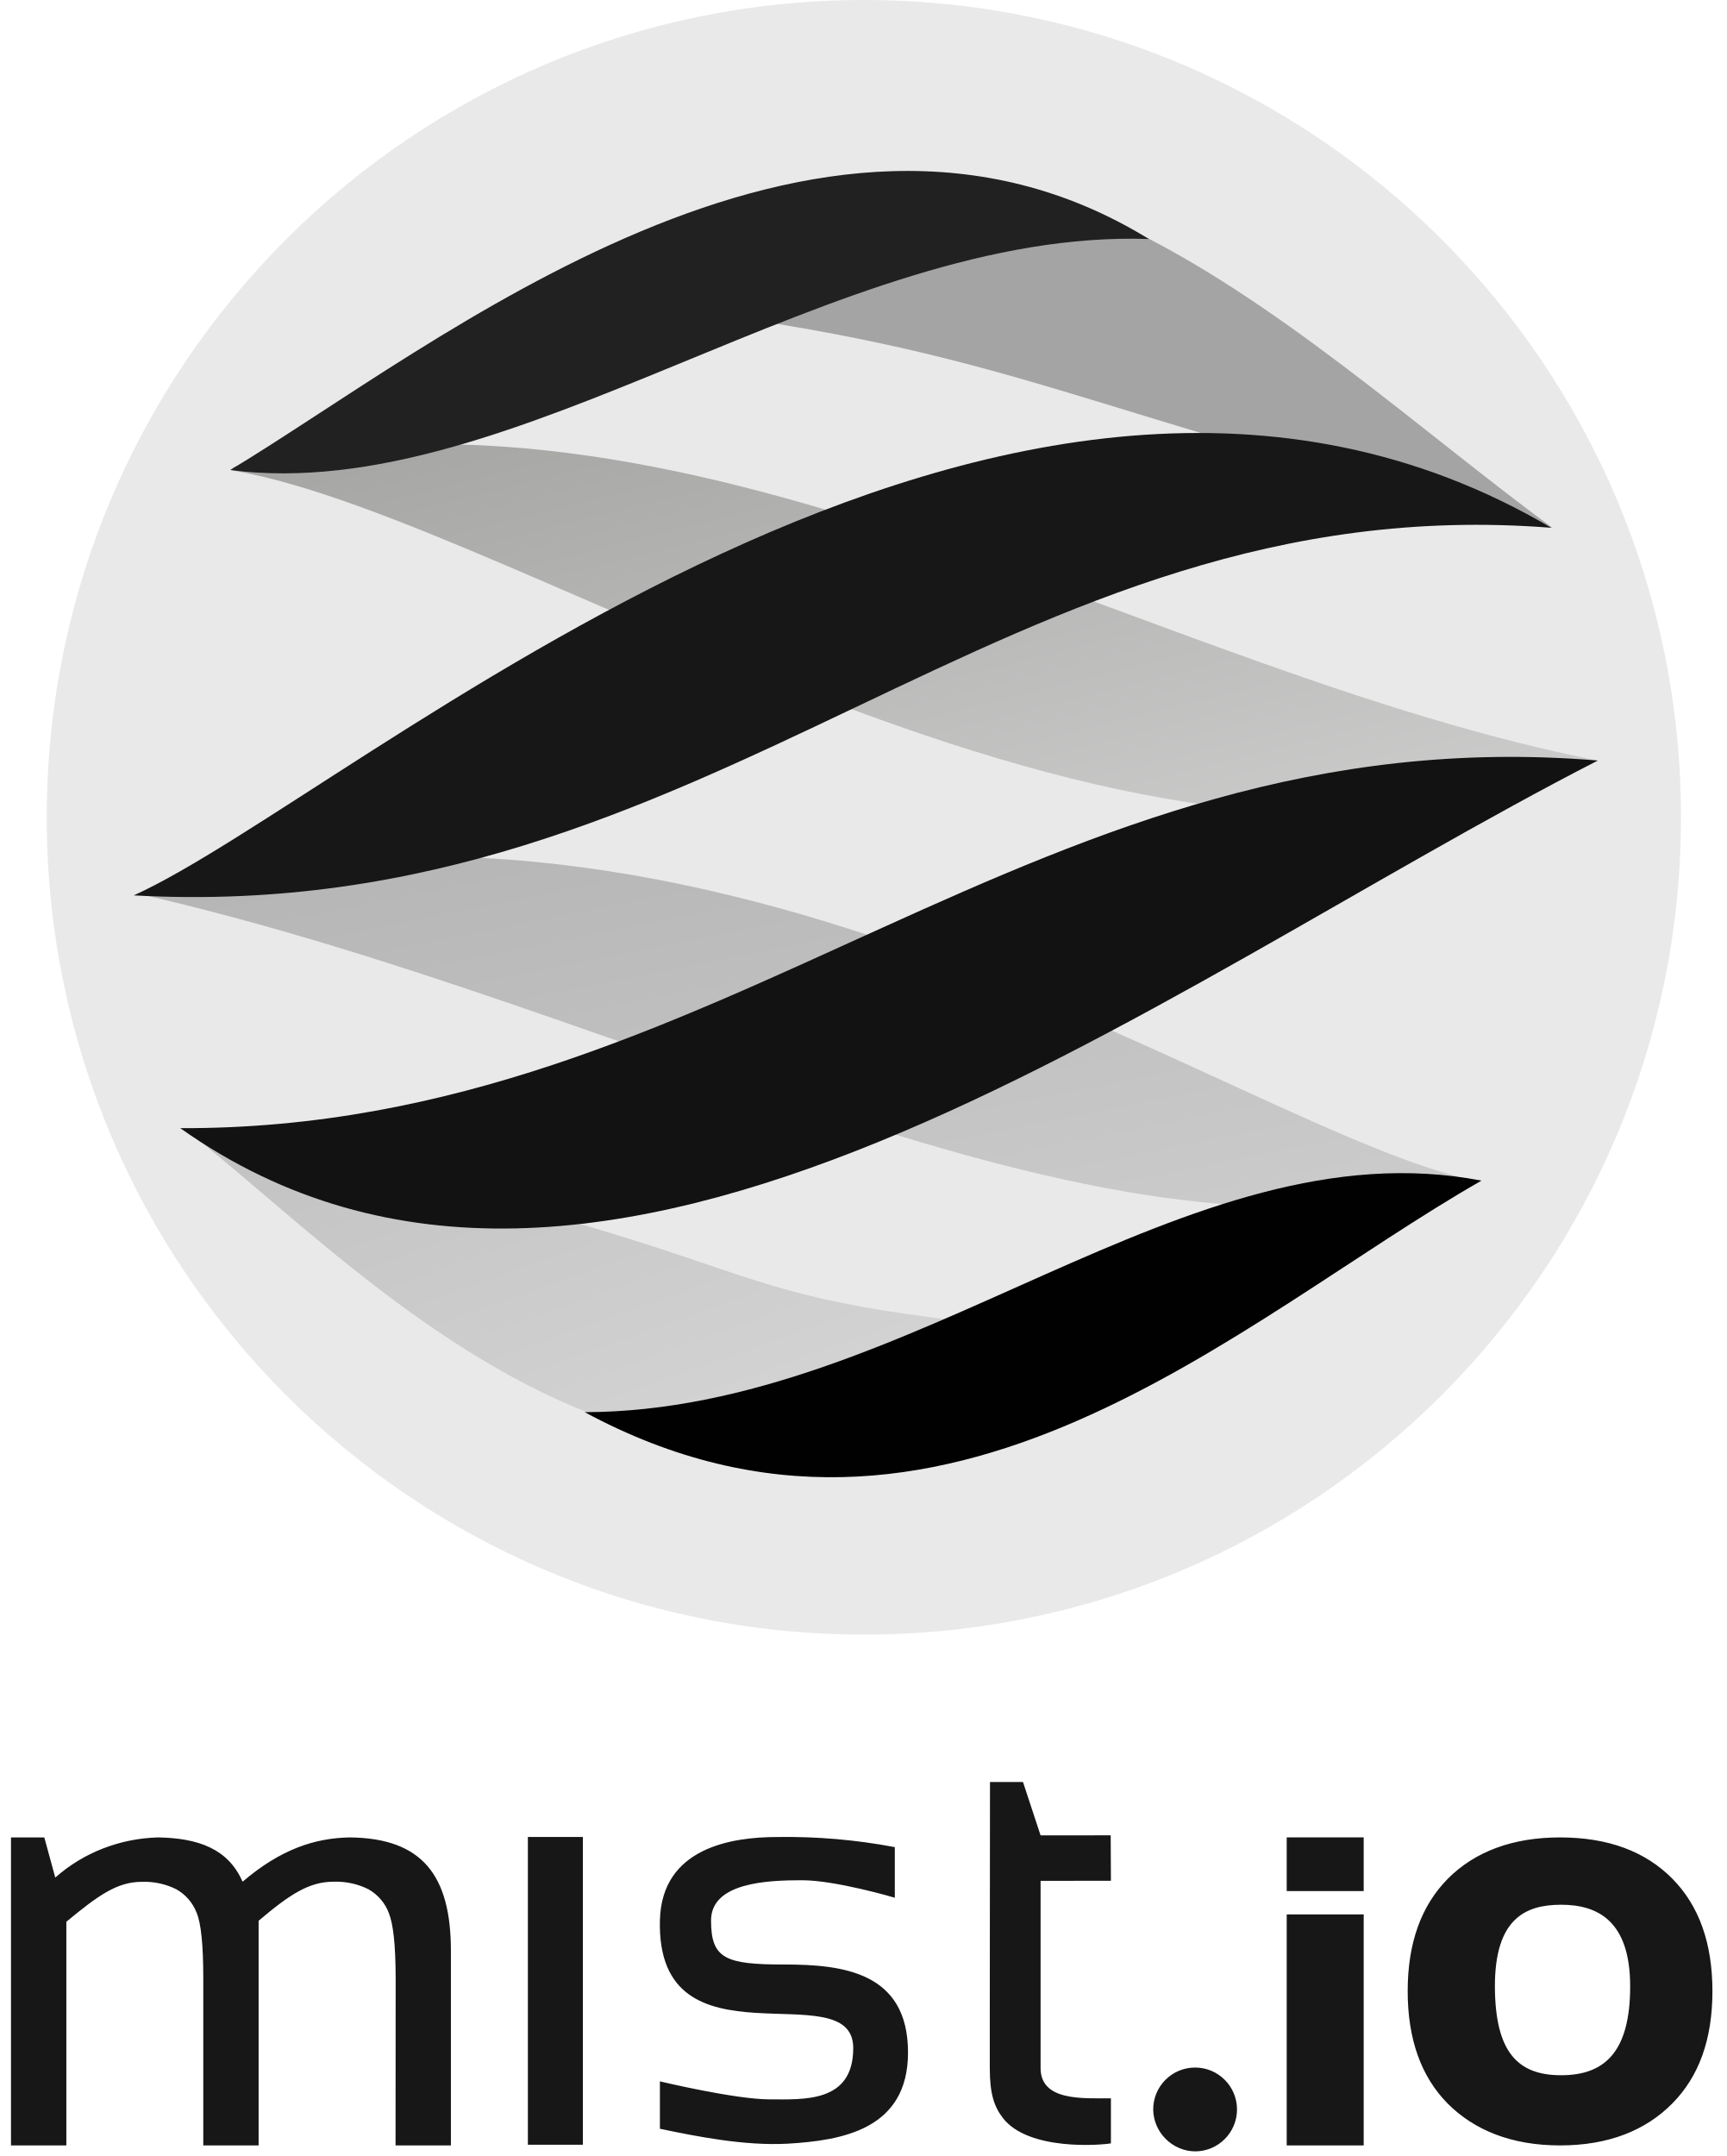
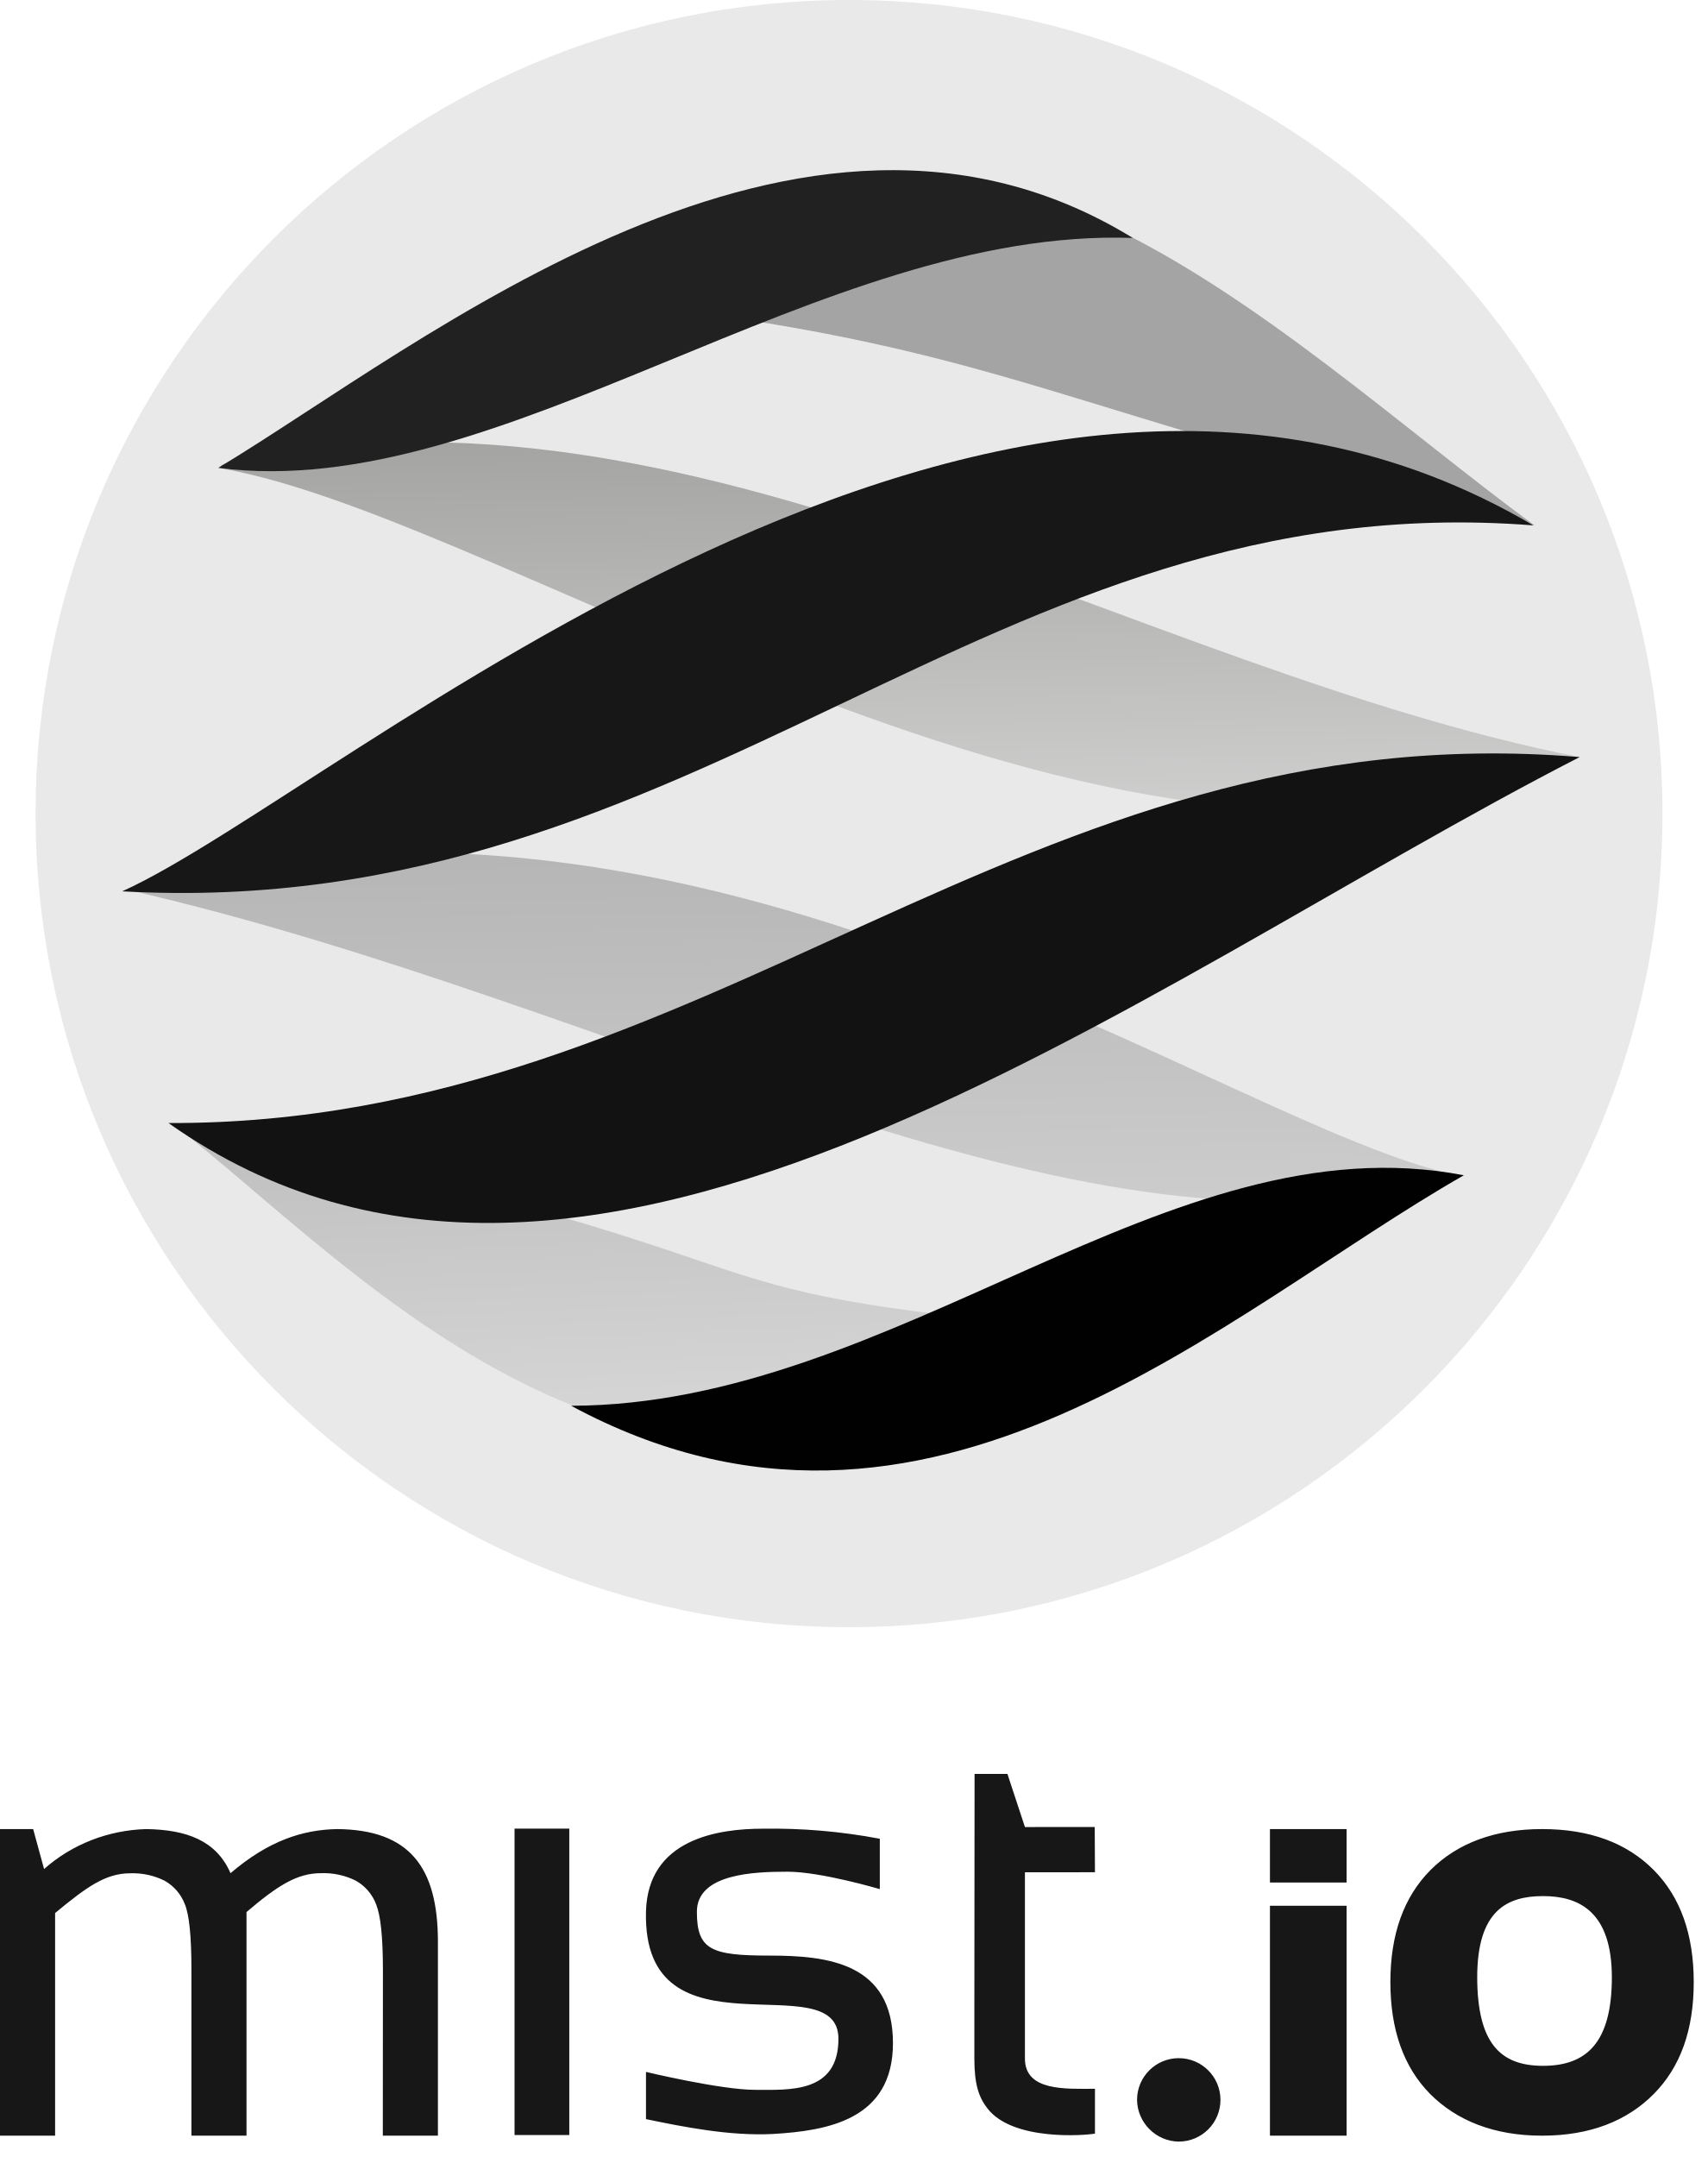
- <svg xmlns="http://www.w3.org/2000/svg" width="157px" height="196px" viewBox="0 0 157 196" version="1.1">
+ <svg xmlns="http://www.w3.org/2000/svg" width="76px" height="96px" viewBox="0 0 76 96" version="1.1">
  <defs>
-     <linearGradient x1="255.365%" y1="260.39%" x2="-5.289%" y2="5.931%" id="linearGradient-1">
+     <linearGradient x1="74.814%" y1="260.39%" x2="43.319%" y2="5.931%" id="linearGradient-1">
      <stop stop-color="#FFFFFF" offset="0%" />
      <stop stop-color="#C2C1C1" offset="100%" />
    </linearGradient>
-     <linearGradient x1="209.668%" y1="219.188%" x2="-0.816%" y2="-7.039%" id="linearGradient-2">
+     <linearGradient x1="61.722%" y1="219.188%" x2="46.269%" y2="-7.039%" id="linearGradient-2">
      <stop stop-color="#FFFFFF" offset="0%" />
      <stop stop-color="#A2A2A1" offset="100%" />
    </linearGradient>
-     <linearGradient x1="272.968%" y1="332.329%" x2="9.042%" y2="-12.334%" id="linearGradient-3">
+     <linearGradient x1="65.329%" y1="332.329%" x2="47.184%" y2="-12.334%" id="linearGradient-3">
      <stop stop-color="#FFFFFF" offset="0%" />
      <stop stop-color="#B3B3B3" offset="100%" />
    </linearGradient>
  </defs>
  <g id="Page-1" stroke="none" stroke-width="1" fill="none" fill-rule="evenodd">
-     <g id="logo-vertical-copy">
-       <path d="M35.977,179.813 C35.967,176.797 35.764,174.949 35.363,173.931 C35.024,173.01 34.364,172.237 33.501,171.749 C32.517,171.26 31.422,171.025 30.321,171.065 C28.126,171.065 26.365,172.196 23.516,174.616 L23.516,177.899 L23.516,195.038 L18.484,195.038 L18.484,179.813 C18.484,176.798 18.279,174.814 17.87,173.862 C17.522,172.969 16.871,172.223 16.028,171.749 C15.059,171.268 13.982,171.035 12.897,171.075 C10.612,171.075 8.871,172.364 6.033,174.705 L6.033,195.038 L1,195.038 L1,167.038 L4.028,167.038 L5.026,170.688 C7.592,168.41 10.913,167.133 14.367,167.038 C18.061,167.098 20.758,168.089 22.057,171.065 C25.54,168.089 28.65,167.098 31.79,167.038 C38.413,167.098 41,170.51 41,177.343 L41,195.038 L35.967,195.038 L35.977,179.813 Z M117,171.918 L117,174.038 L124,174.038 L124,171.918 L117,171.918 Z M48,194.978 L48,166.995 L53,166.995 L53,194.978 L48,194.978 Z M90.019,162 L93.02,162 L94.62,166.852 L100.995,166.847 L101.015,170.98 L94.62,170.985 L94.62,188.002 C94.62,191.008 98.385,190.756 101.015,190.756 L101.015,194.85 C100.126,195.013 93.525,195.557 91.196,192.552 C90.392,191.515 90,190.334 90,188.002 C90,185.67 90,184.307 90,183.025 L90.019,162 Z M60.005,189.215 C60.005,189.215 66.845,190.851 69.965,190.851 C73.085,190.851 77.585,191.191 77.585,186.191 C77.585,179.191 59.675,188.511 60.005,174.581 C60.165,167.921 66.635,167.001 70.685,167.001 C74.266,166.946 77.845,167.254 81.365,167.921 L81.365,172.521 C81.365,172.521 76.005,170.931 72.935,170.931 C69.865,170.931 64.655,171.111 64.655,174.591 C64.655,178.071 65.975,178.591 71.285,178.591 C76.595,178.591 82.565,179.251 82.565,186.591 C82.565,193.591 76.565,194.591 71.615,194.881 C67.655,195.091 63.325,194.215 60.005,193.525 L60.005,189.215 Z M124,195.036 L117,195.036 L117,167.036 L124,167.036 L124,195.036 Z M128,181.01 C128,176.653 129.22,173.245 131.66,170.784 C134.11,168.329 137.534,167.038 141.85,167.038 C146.26,167.038 149.63,168.329 152.06,170.784 C154.49,173.238 155.71,176.65 155.71,181.02 C155.71,185.39 154.49,188.772 152.06,191.226 C149.63,193.681 146.258,195.038 141.85,195.038 C137.46,195.038 134.05,193.661 131.62,191.216 C129.213,188.769 128,185.367 128,181.01 Z M141.95,188.658 C145.88,188.658 148.23,186.578 148.23,180.578 C148.23,174.578 145.23,173.158 141.95,173.158 C138.67,173.158 135.93,174.458 135.93,180.578 C135.95,186.578 138.02,188.658 141.95,188.658 Z M108.67,195.578 C110.774,195.578 112.48,193.872 112.48,191.768 C112.48,189.663 110.774,187.958 108.67,187.958 C106.566,187.958 104.86,189.663 104.86,191.768 C104.882,193.845 106.593,195.561 108.67,195.578 L108.67,195.578 Z" id="Shape" fill="#171717" />
-       <circle id="Oval" fill="#E9E9E9" cx="78.55" cy="74.3" r="74.3" />
-       <path d="M100.84,121.38 C57.78,117.88 78.91,115.47 16.84,102.69 C33.95,115.89 61.7,148.59 100.84,121.38 L100.84,121.38 L100.84,121.38 Z" id="Shape" fill="url(#linearGradient-1)" />
-       <path d="M145.29,69.14 C104.35,61.06 64.29,33.14 22.23,42.14 C21.62,42.35 20.9,42.46 21.23,42.78 C48.03,47.44 104.47,87.73 145.29,69.14 L145.29,69.14 Z" id="Shape" fill="url(#linearGradient-2)" />
-       <path d="M134.09,107.33 C112.55,102.73 65.4,66.81 12.55,81.24 C58.86,91.81 100.55,117.63 134.09,107.33 L134.09,107.33 Z" id="Shape" fill="url(#linearGradient-3)" />
-       <path d="M141.17,47.99 C117.3,30.47 87.28,-1.33 59.87,27.92 C93.28,32.01 97.65,37.56 141.17,47.99 L141.17,47.99 Z" id="Shape" fill="#A4A4A4" />
-       <path d="M16.39,102.56 C65.9,102.73 94.24,64.9 145.29,69.14 C104.47,90.07 54.55,129.56 16.39,102.56 L16.39,102.56 Z" id="Shape" fill="#121212" />
-       <path d="M141.06,47.98 C91.15,44.06 65.15,84.31 12.16,81.4 C32.28,72.31 91.55,18.81 141.06,47.98 L141.06,47.98 Z" id="Shape" fill="#171717" />
-       <path d="M104.47,21.73 C75.9,20.73 46.74,46.06 20.93,42.73 C39.55,31.52 74.09,3.06 104.47,21.73 L104.47,21.73 Z" id="Shape" fill="#212121" />
-       <path d="M53.17,128.38 C82.9,128.31 107.74,102.14 134.71,107.33 C112.7,119.9 85.82,145.98 53.17,128.38 L53.17,128.38 Z" id="Shape" fill="#010101" />
+     <g id="Artboard" transform="translate(-3, -3)" fill-rule="nonzero">
+       <g id="logo-vertical" transform="translate(3, 3)">
+         <path d="M17.046,87.631 C17.041,86.161 16.942,85.261 16.747,84.765 C16.581,84.316 16.26,83.939 15.839,83.702 C15.36,83.463 14.826,83.348 14.289,83.368 C13.22,83.368 12.361,83.919 10.973,85.098 L10.973,86.698 L10.973,95.051 L8.521,95.051 L8.521,87.631 C8.521,86.162 8.421,85.195 8.221,84.731 C8.052,84.296 7.735,83.932 7.324,83.702 C6.852,83.467 6.327,83.354 5.798,83.373 C4.685,83.373 3.836,84.001 2.453,85.142 L2.453,95.051 L0,95.051 L0,81.405 L1.476,81.405 L1.962,83.184 C3.212,82.074 4.831,81.452 6.514,81.405 C8.315,81.435 9.629,81.918 10.262,83.368 C11.959,81.918 13.475,81.435 15.005,81.405 C18.233,81.435 19.494,83.097 19.494,86.428 L19.494,95.051 L17.041,95.051 L17.046,87.631 Z M56.532,83.784 L56.532,84.817 L59.944,84.817 L59.944,83.784 L56.532,83.784 Z M22.905,95.022 L22.905,81.385 L25.342,81.385 L25.342,95.022 L22.905,95.022 Z M43.383,78.95 L44.846,78.95 L45.625,81.315 L48.732,81.312 L48.742,83.326 L45.625,83.329 L45.625,91.622 C45.625,93.087 47.46,92.964 48.742,92.964 L48.742,94.959 C48.309,95.039 45.092,95.304 43.957,93.84 C43.565,93.334 43.374,92.759 43.374,91.622 L43.374,89.197 L43.383,78.95 Z M28.756,92.213 C28.756,92.213 32.089,93.011 33.61,93.011 C35.13,93.011 37.323,93.177 37.323,90.74 C37.323,87.328 28.595,91.87 28.756,85.082 C28.834,81.836 31.987,81.388 33.961,81.388 C35.706,81.361 37.45,81.511 39.165,81.836 L39.165,84.078 C39.165,84.078 36.553,83.303 35.057,83.303 C33.561,83.303 31.022,83.391 31.022,85.087 C31.022,86.783 31.665,87.036 34.253,87.036 C36.841,87.036 39.75,87.358 39.75,90.935 C39.75,94.346 36.826,94.833 34.414,94.975 C32.484,95.077 30.374,94.65 28.756,94.314 L28.756,92.213 Z M59.944,95.05 L56.532,95.05 L56.532,81.405 L59.944,81.405 L59.944,95.05 Z M61.893,88.215 C61.893,86.091 62.488,84.43 63.677,83.231 C64.871,82.035 66.539,81.405 68.643,81.405 C70.792,81.405 72.434,82.035 73.619,83.231 C74.803,84.427 75.397,86.09 75.397,88.22 C75.397,90.349 74.803,91.998 73.619,93.194 C72.434,94.39 70.791,95.051 68.643,95.051 C66.503,95.051 64.842,94.38 63.657,93.189 C62.484,91.996 61.893,90.338 61.893,88.215 Z M68.692,91.942 C70.607,91.942 71.752,90.928 71.752,88.004 C71.752,85.08 70.29,84.388 68.692,84.388 C67.093,84.388 65.758,85.021 65.758,88.004 C65.767,90.928 66.776,91.942 68.692,91.942 Z M52.473,95.314 C53.498,95.314 54.329,94.483 54.329,93.457 C54.329,92.432 53.498,91.601 52.473,91.601 C51.447,91.601 50.616,92.432 50.616,93.457 C50.626,94.47 51.46,95.306 52.473,95.314 L52.473,95.314 Z" id="Shape" fill="#171717" />
+         <circle id="Oval" fill="#E9E9E9" cx="37.794" cy="36.21" r="36.21" />
+         <path d="M48.657,59.154 C27.672,57.448 37.969,56.274 7.72,50.046 C16.058,56.479 29.582,72.415 48.657,59.154 L48.657,59.154 L48.657,59.154 Z" id="Shape" fill="url(#linearGradient-1)" />
+         <path d="M70.319,33.695 C50.367,29.757 30.844,16.151 10.346,20.537 C10.049,20.639 9.698,20.693 9.859,20.849 C22.92,23.12 50.426,42.755 70.319,33.695 L70.319,33.695 Z" id="Shape" fill="url(#linearGradient-2)" />
+         <path d="M64.861,52.307 C54.364,50.065 31.385,32.56 5.629,39.592 C28.198,44.743 48.515,57.327 64.861,52.307 L64.861,52.307 Z" id="Shape" fill="url(#linearGradient-3)" />
+         <path d="M68.311,23.388 C56.678,14.849 42.048,-0.648 28.69,13.607 C44.972,15.6 47.102,18.305 68.311,23.388 L68.311,23.388 Z" id="Shape" fill="#A4A4A4" />
+         <path d="M7.5,49.982 C31.629,50.065 45.44,31.629 70.319,33.695 C50.426,43.895 26.097,63.141 7.5,49.982 L7.5,49.982 Z" id="Shape" fill="#121212" />
+         <path d="M68.258,23.383 C43.934,21.473 31.263,41.088 5.439,39.67 C15.244,35.24 44.129,9.167 68.258,23.383 L68.258,23.383 Z" id="Shape" fill="#171717" />
+         <path d="M50.426,10.59 C36.502,10.103 22.291,22.447 9.713,20.824 C18.787,15.361 35.62,1.491 50.426,10.59 L50.426,10.59 Z" id="Shape" fill="#212121" />
+         <path d="M25.425,62.566 C39.914,62.531 52.019,49.778 65.163,52.307 C54.437,58.433 41.337,71.143 25.425,62.566 L25.425,62.566 Z" id="Shape" fill="#010101" />
+       </g>
    </g>
  </g>
</svg>
